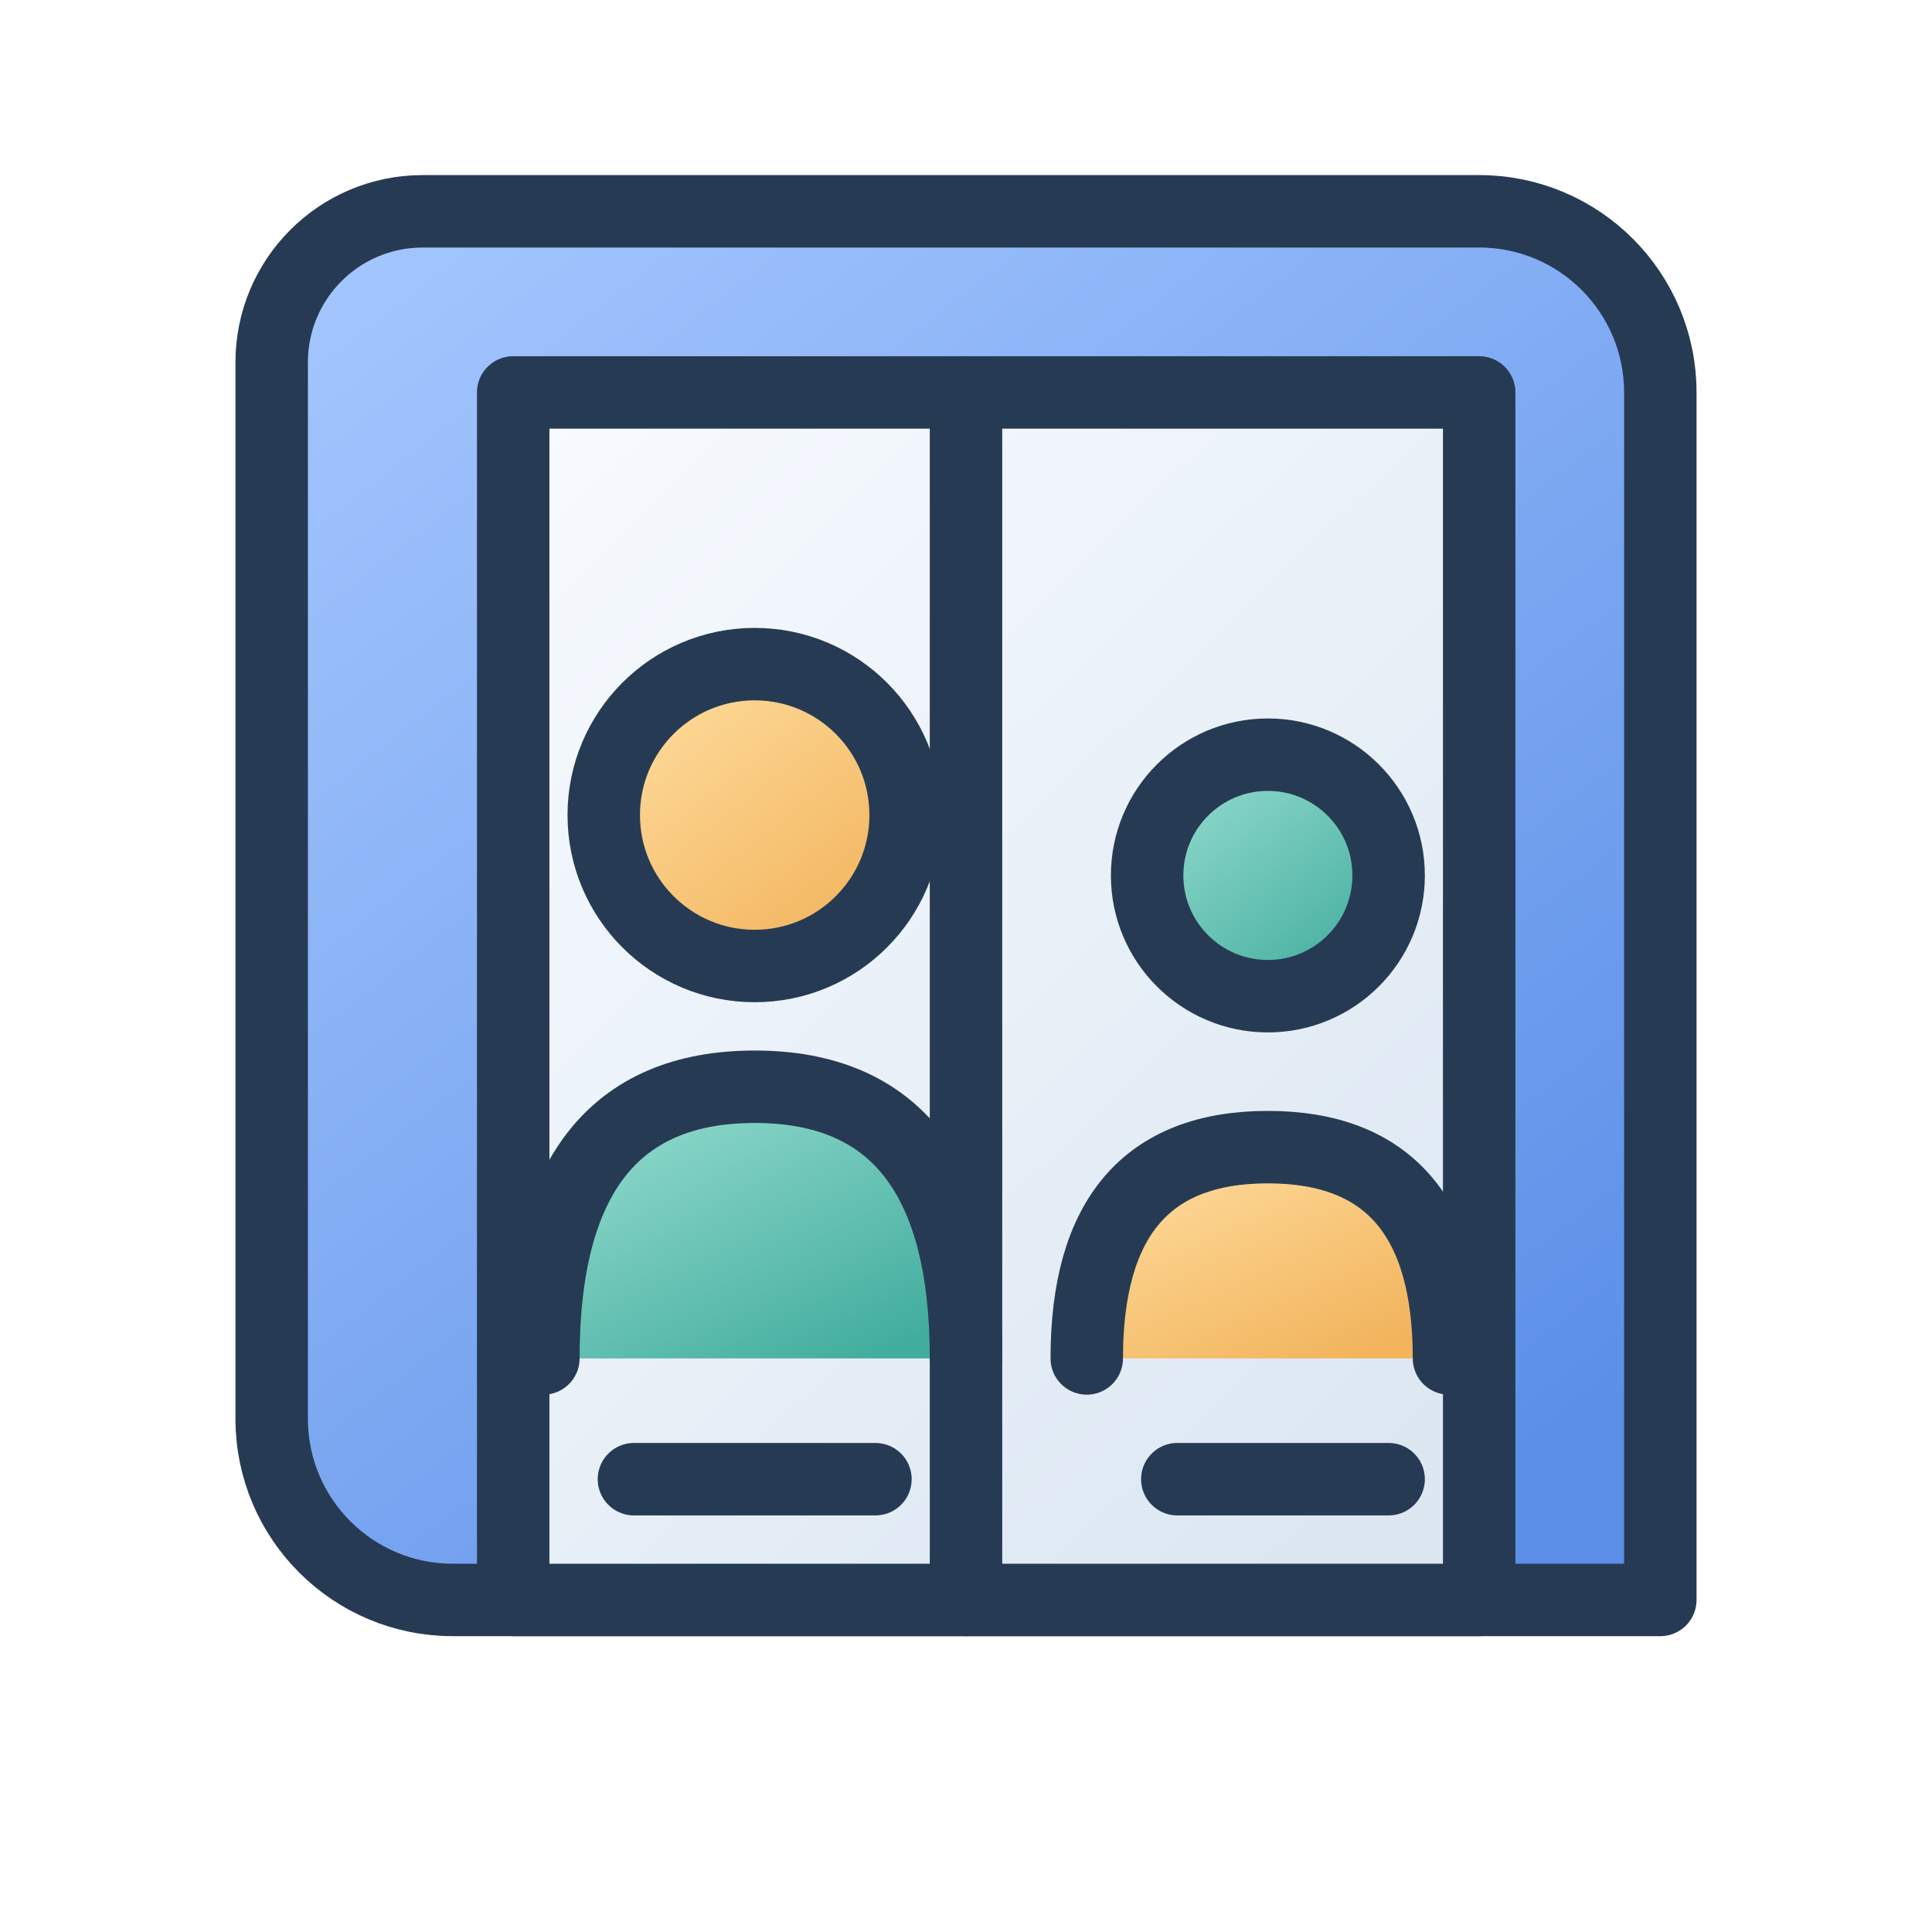
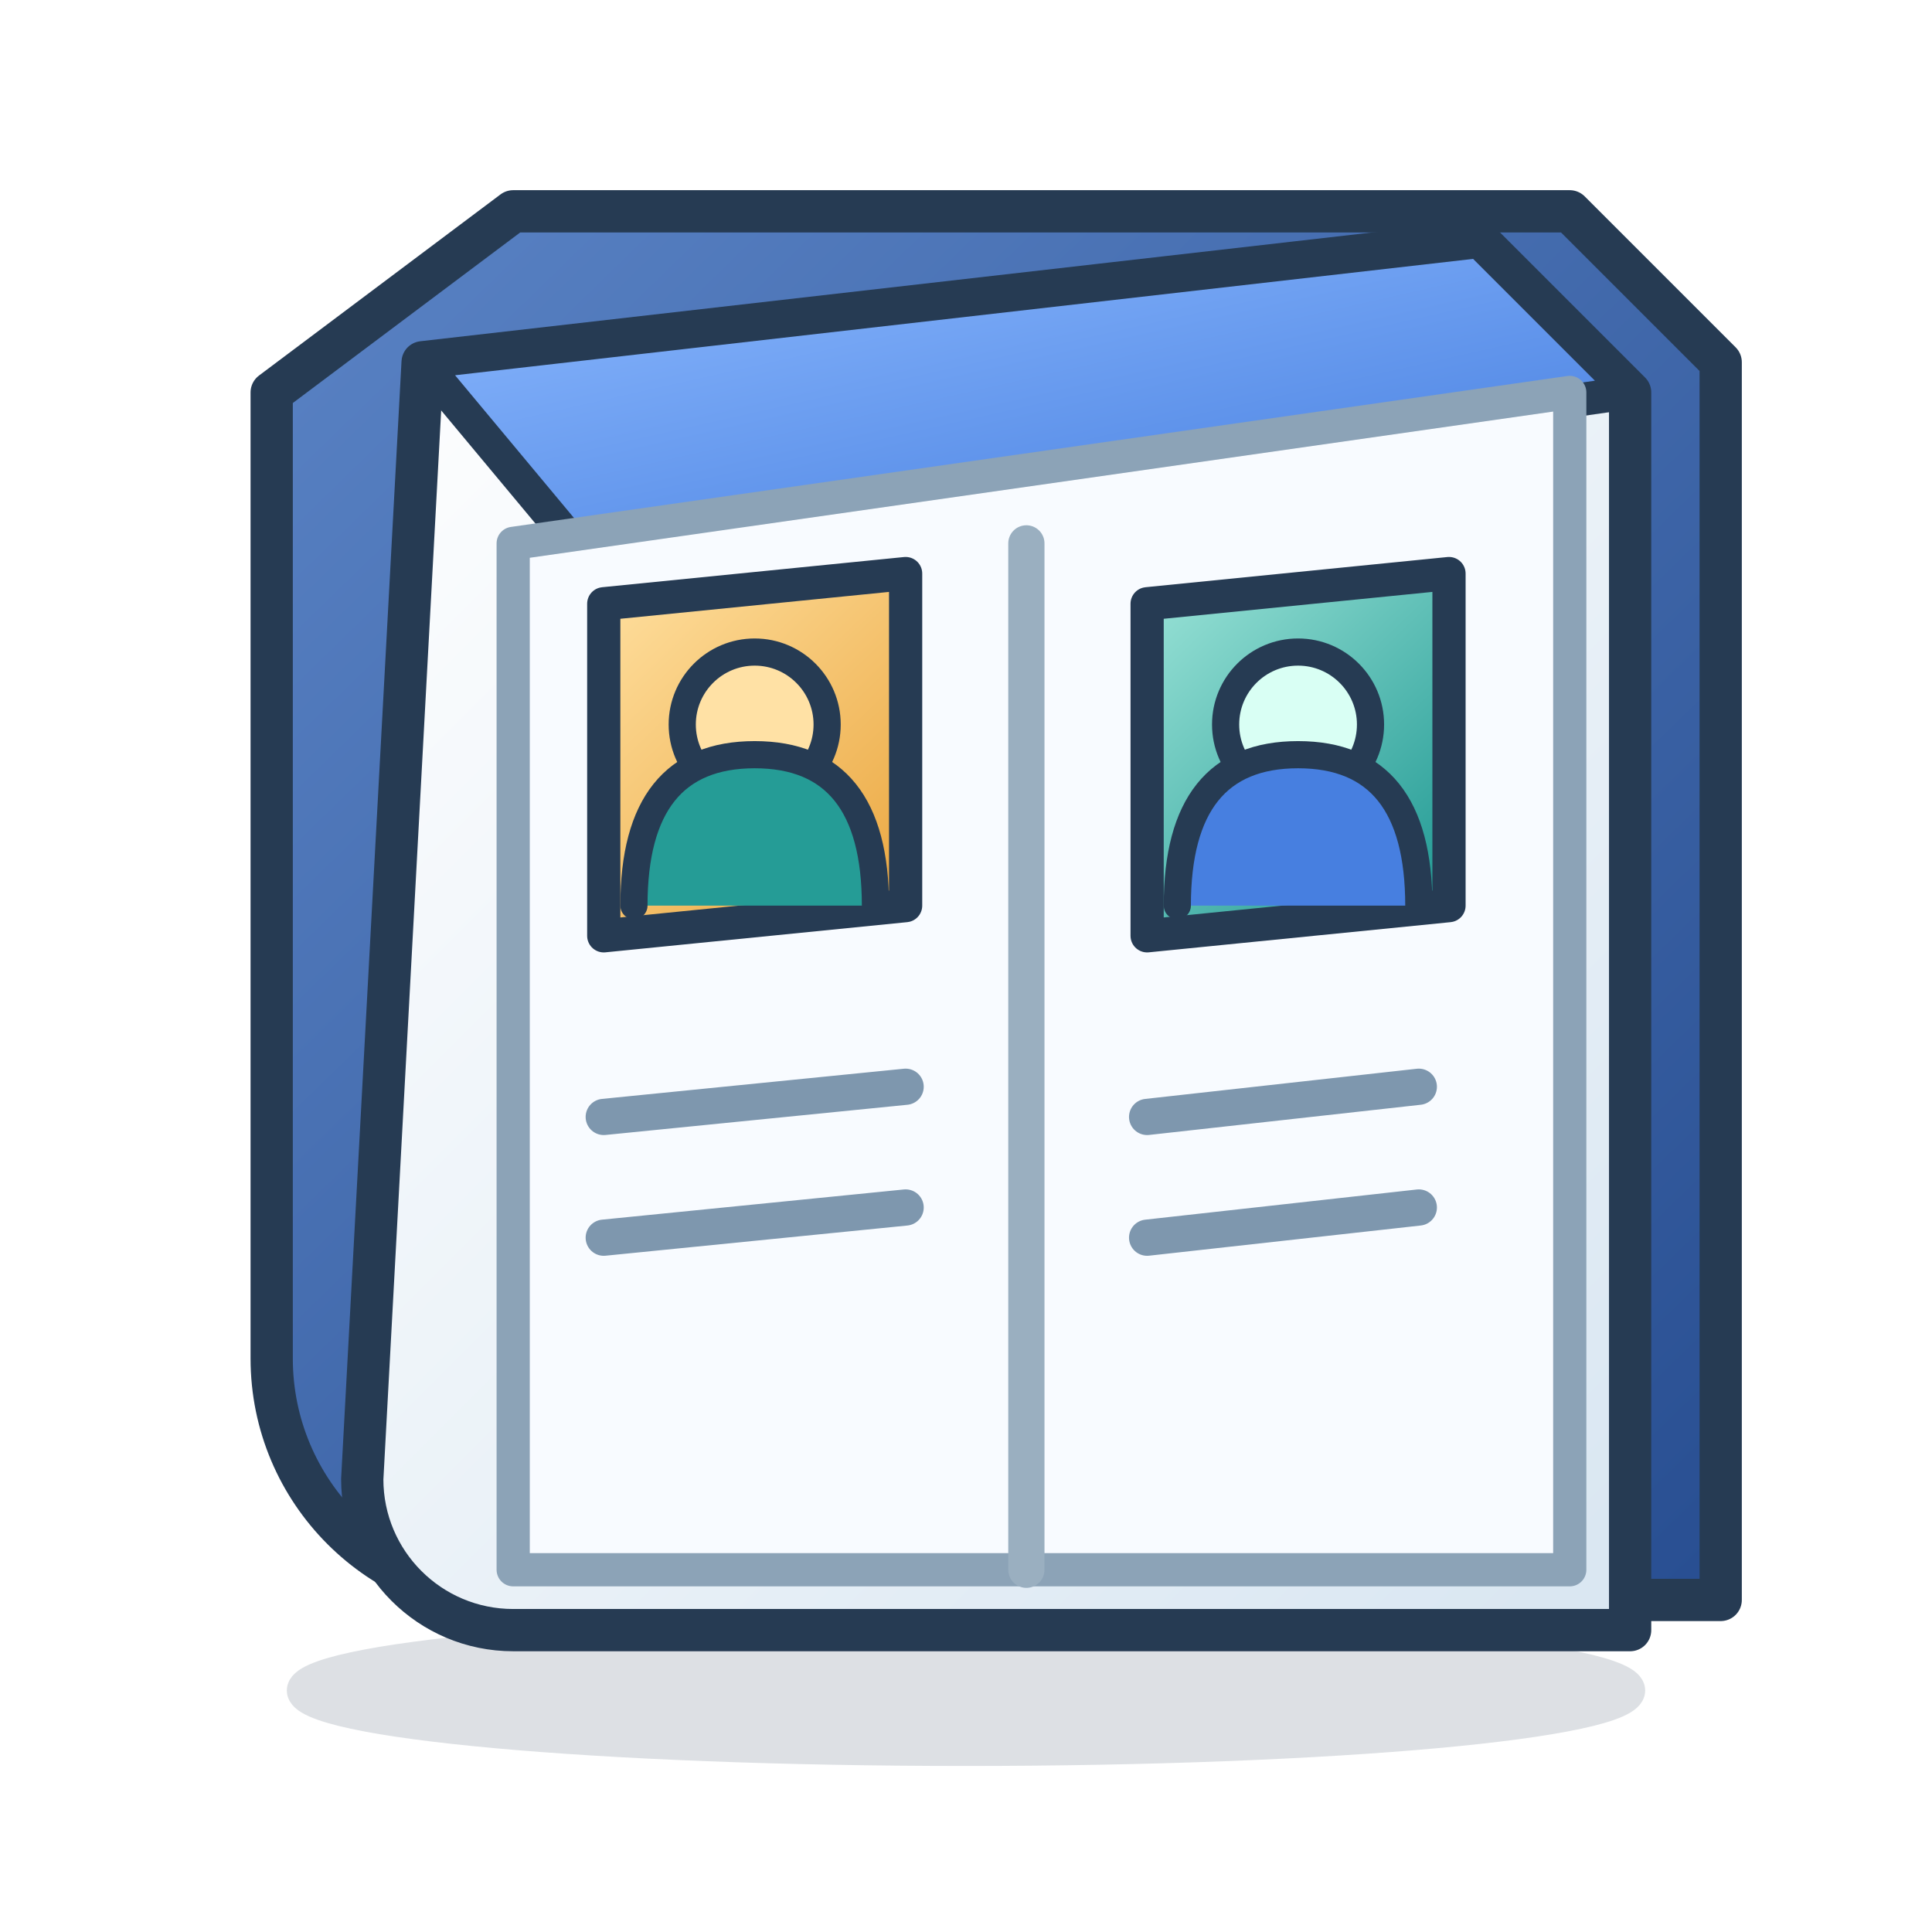
<svg xmlns="http://www.w3.org/2000/svg" viewBox="0 0 64 64">
  <defs>
-     <linearGradient id="blue" x1="0" y1="0" x2=".78" y2="1">
-       <stop stop-color="#a8c9ff" />
-       <stop offset="1" stop-color="#5b8fe8" />
+     <linearGradient id="cover" x1="0" y1="0" x2=".9" y2="1">
+       <stop stop-color="#8dbaff" />
+       <stop offset="1" stop-color="#477fe0" />
    </linearGradient>
-     <linearGradient id="paper" x1="0" y1="0" x2=".78" y2="1">
-       <stop stop-color="#f8fbff" />
-       <stop offset="1" stop-color="#dce7f2" />
+     <linearGradient id="coverSide" x1="0" y1="0" x2="1" y2="1">
+       <stop stop-color="#5a83c5" />
+       <stop offset="1" stop-color="#284e91" />
    </linearGradient>
-     <linearGradient id="amber" x1="0" y1="0" x2=".78" y2="1">
-       <stop stop-color="#ffe1a5" />
-       <stop offset="1" stop-color="#f2b35b" />
+     <linearGradient id="paper" x1="0" y1="0" x2=".9" y2="1">
+       <stop stop-color="#fff" />
+       <stop offset="1" stop-color="#dae7f2" />
    </linearGradient>
-     <linearGradient id="teal" x1="0" y1="0" x2=".78" y2="1">
-       <stop stop-color="#9de1d4" />
-       <stop offset="1" stop-color="#42ad9e" />
+     <linearGradient id="amber" x1="0" y1="0" x2=".8" y2="1">
+       <stop stop-color="#ffe0a0" />
+       <stop offset="1" stop-color="#ecaa45" />
+     </linearGradient>
+     <linearGradient id="teal" x1="0" y1="0" x2=".8" y2="1">
+       <stop stop-color="#9ce4d8" />
+       <stop offset="1" stop-color="#259c96" />
    </linearGradient>
  </defs>
-   <g stroke="#263b53" stroke-width="2.4" stroke-linecap="round" stroke-linejoin="round">
-     <path d="M9 12a5 5 0 0 1 5-5h35a6 6 0 0 1 6 6v40H15a6 6 0 0 1-6-6Z" fill="url(#blue)" />
-     <path d="M17 13h32v40H17Z" fill="url(#paper)" />
-     <path d="M32 13v40" fill="none" />
-     <circle cx="25" cy="27" r="5" fill="url(#amber)" />
-     <path d="M18 45q0-9 7-9t7 9" fill="url(#teal)" />
-     <circle cx="42" cy="29" r="4" fill="url(#teal)" />
-     <path d="M36 45q0-7 6-7t6 7" fill="url(#amber)" />
-     <path class="detail" d="M21 49h8M39 49h7" fill="none" />
+   <g stroke="#263b53" stroke-linejoin="round" stroke-linecap="round">
+     <ellipse cx="32" cy="56" rx="22" ry="2" fill="#263b53" opacity=".16" />
+     <path d="m9 13 8-6h35l5 5v41H17a8 8 0 0 1-8-8Z" fill="url(#coverSide)" stroke-width="1.4" />
+     <path d="m14 12 35-4 5 5v41H17a5 5 0 0 1-5-5Z" fill="url(#paper)" stroke-width="1.4" />
+     <path d="m14 12 35-4 5 5-35 5Z" fill="url(#cover)" stroke-width="1.1" />
+     <path d="m17 18 35-5v39H17Z" fill="#f8fbff" stroke="#8ca3b7" stroke-width="1.1" />
+     <path d="M34 18v34" stroke="#9aafc0" stroke-width="1.2" />
+     <path d="m20 20 10-1v11l-10 1Z" fill="url(#amber)" stroke-width="1.1" />
+     <circle cx="25" cy="24" r="2.4" fill="#ffe1a5" stroke-width=".9" />
+     <path d="M21 30q0-5 4-5t4 5" fill="#259c96" stroke-width=".9" />
+     <path d="m38 20 10-1v11l-10 1Z" fill="url(#teal)" stroke-width="1.1" />
+     <circle cx="43" cy="24" r="2.4" fill="#d9fff4" stroke-width=".9" />
+     <path d="M39 30q0-5 4-5t4 5" fill="#477fe0" stroke-width=".9" />
+     <path class="detail" d="m20 37 10-1m-10 5 10-1m8-3 9-1m-9 5 9-1" fill="none" stroke="#7e97ae" stroke-width="1.2" />
  </g>
</svg>
